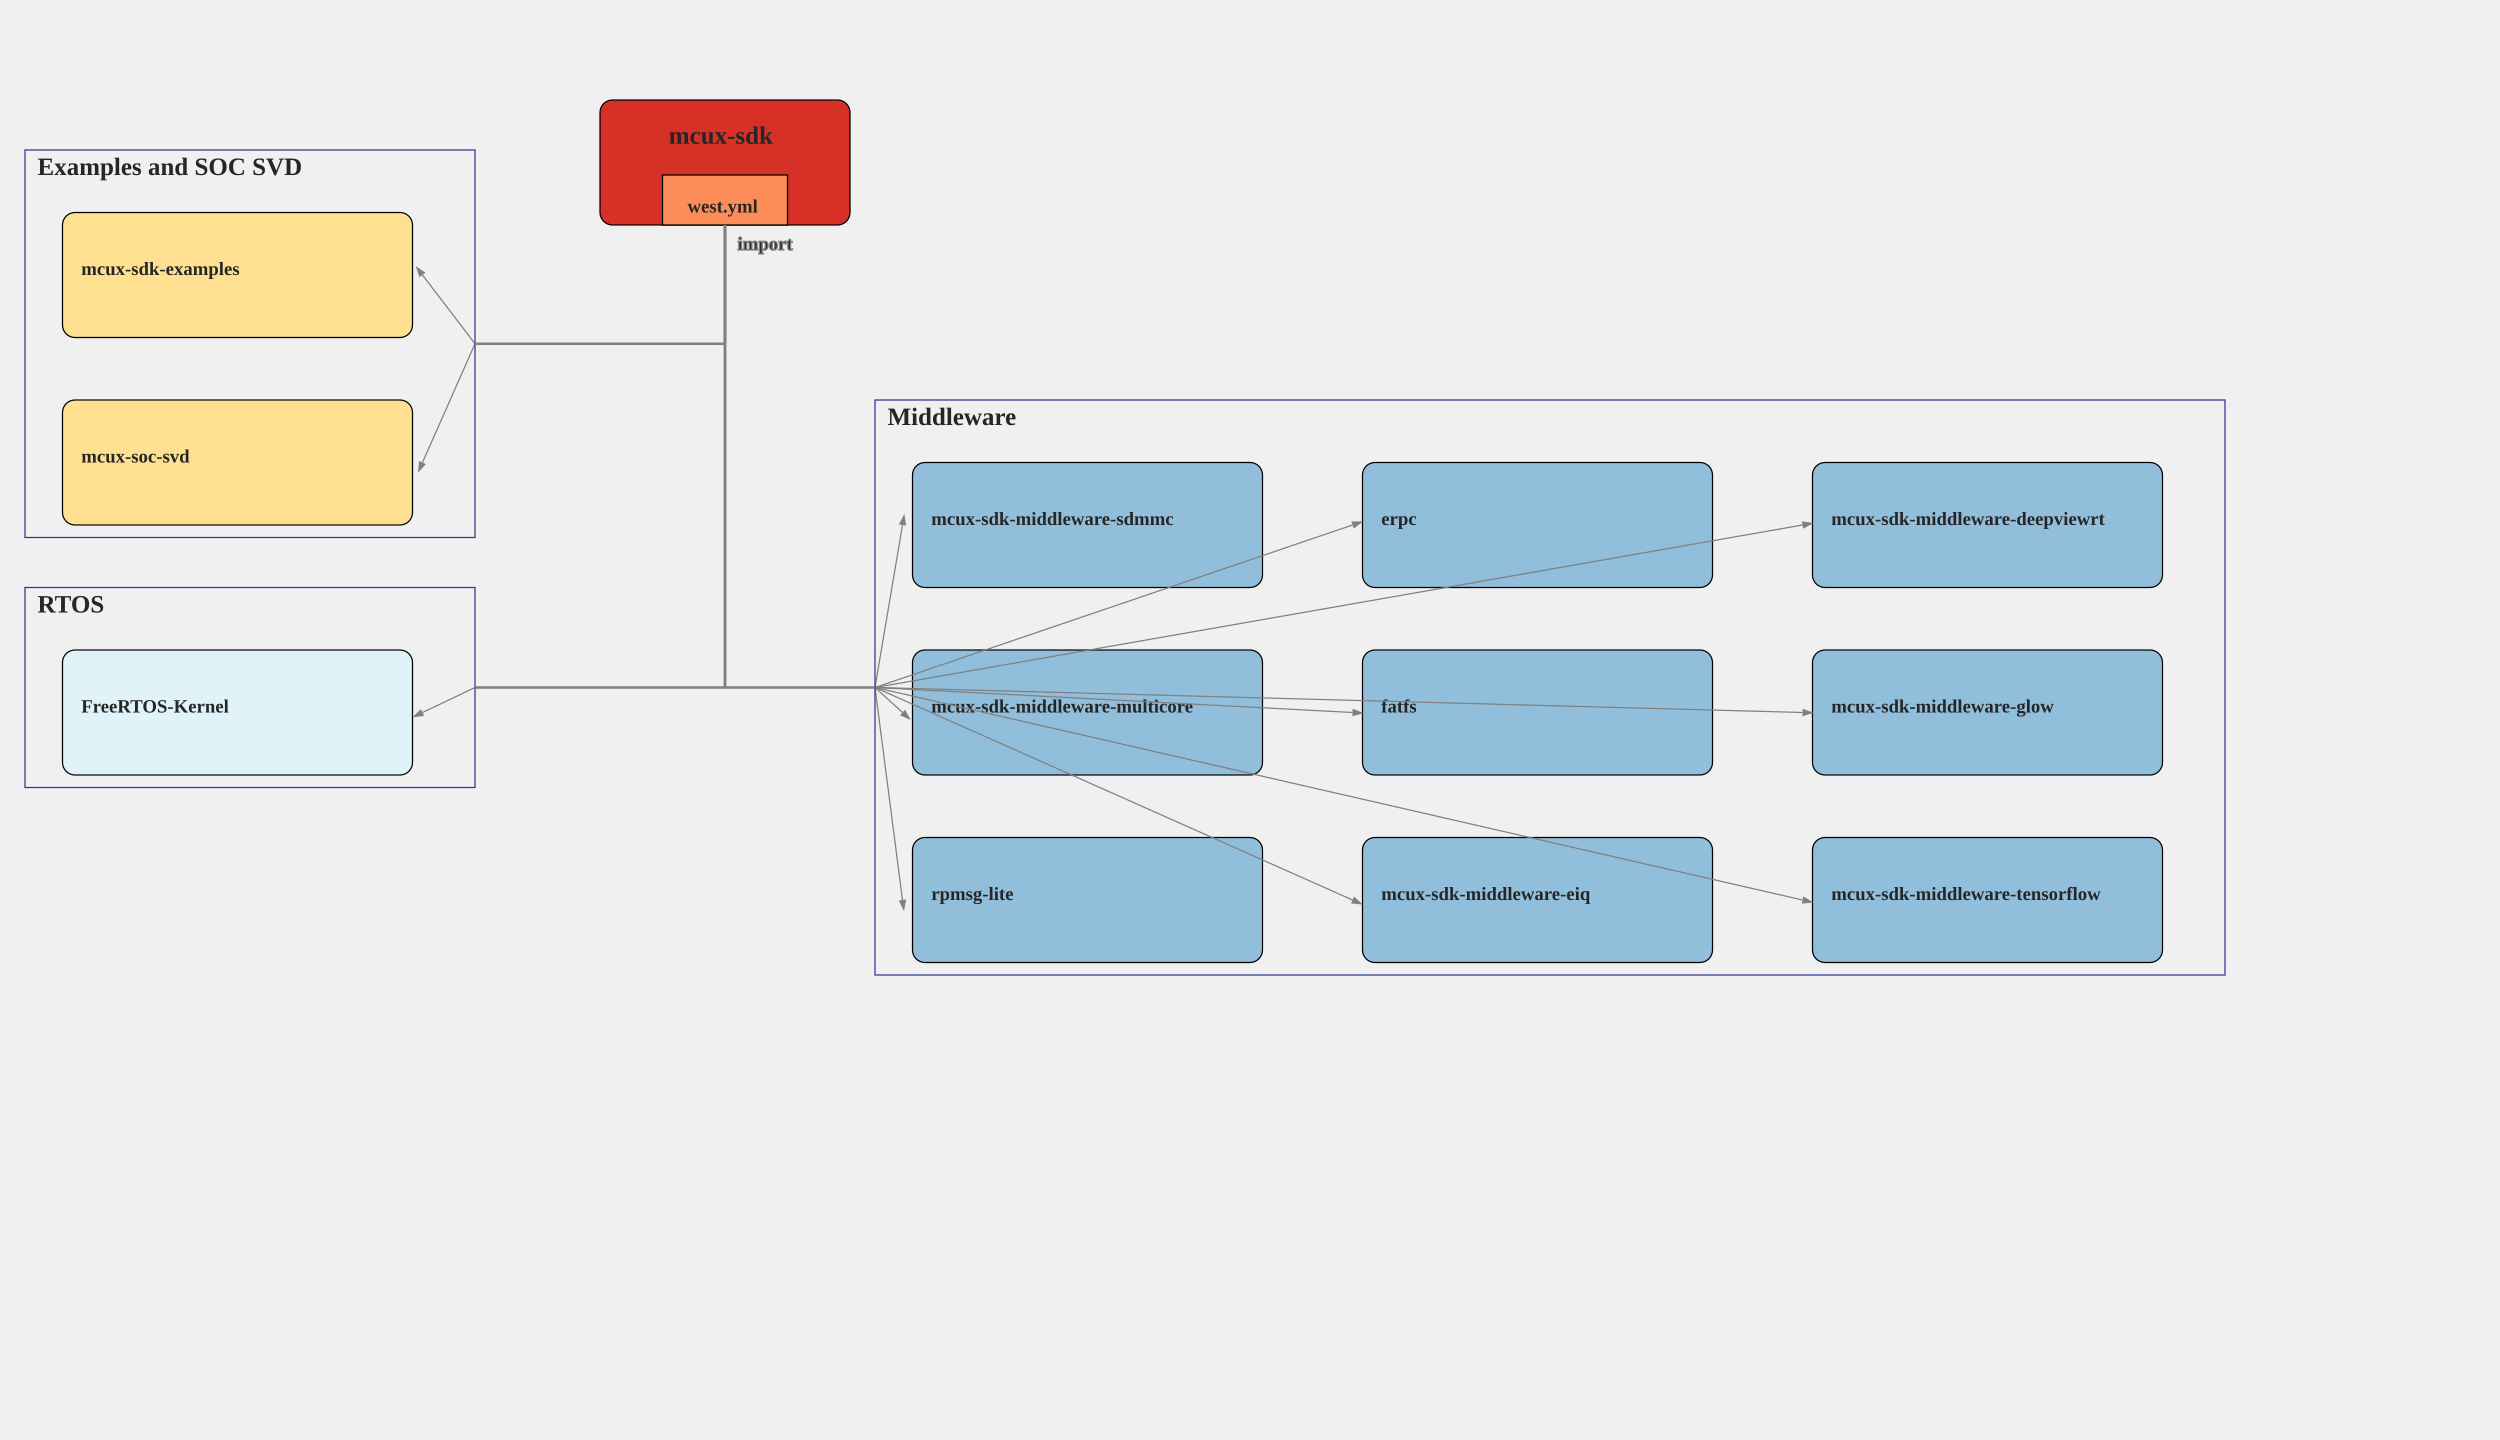
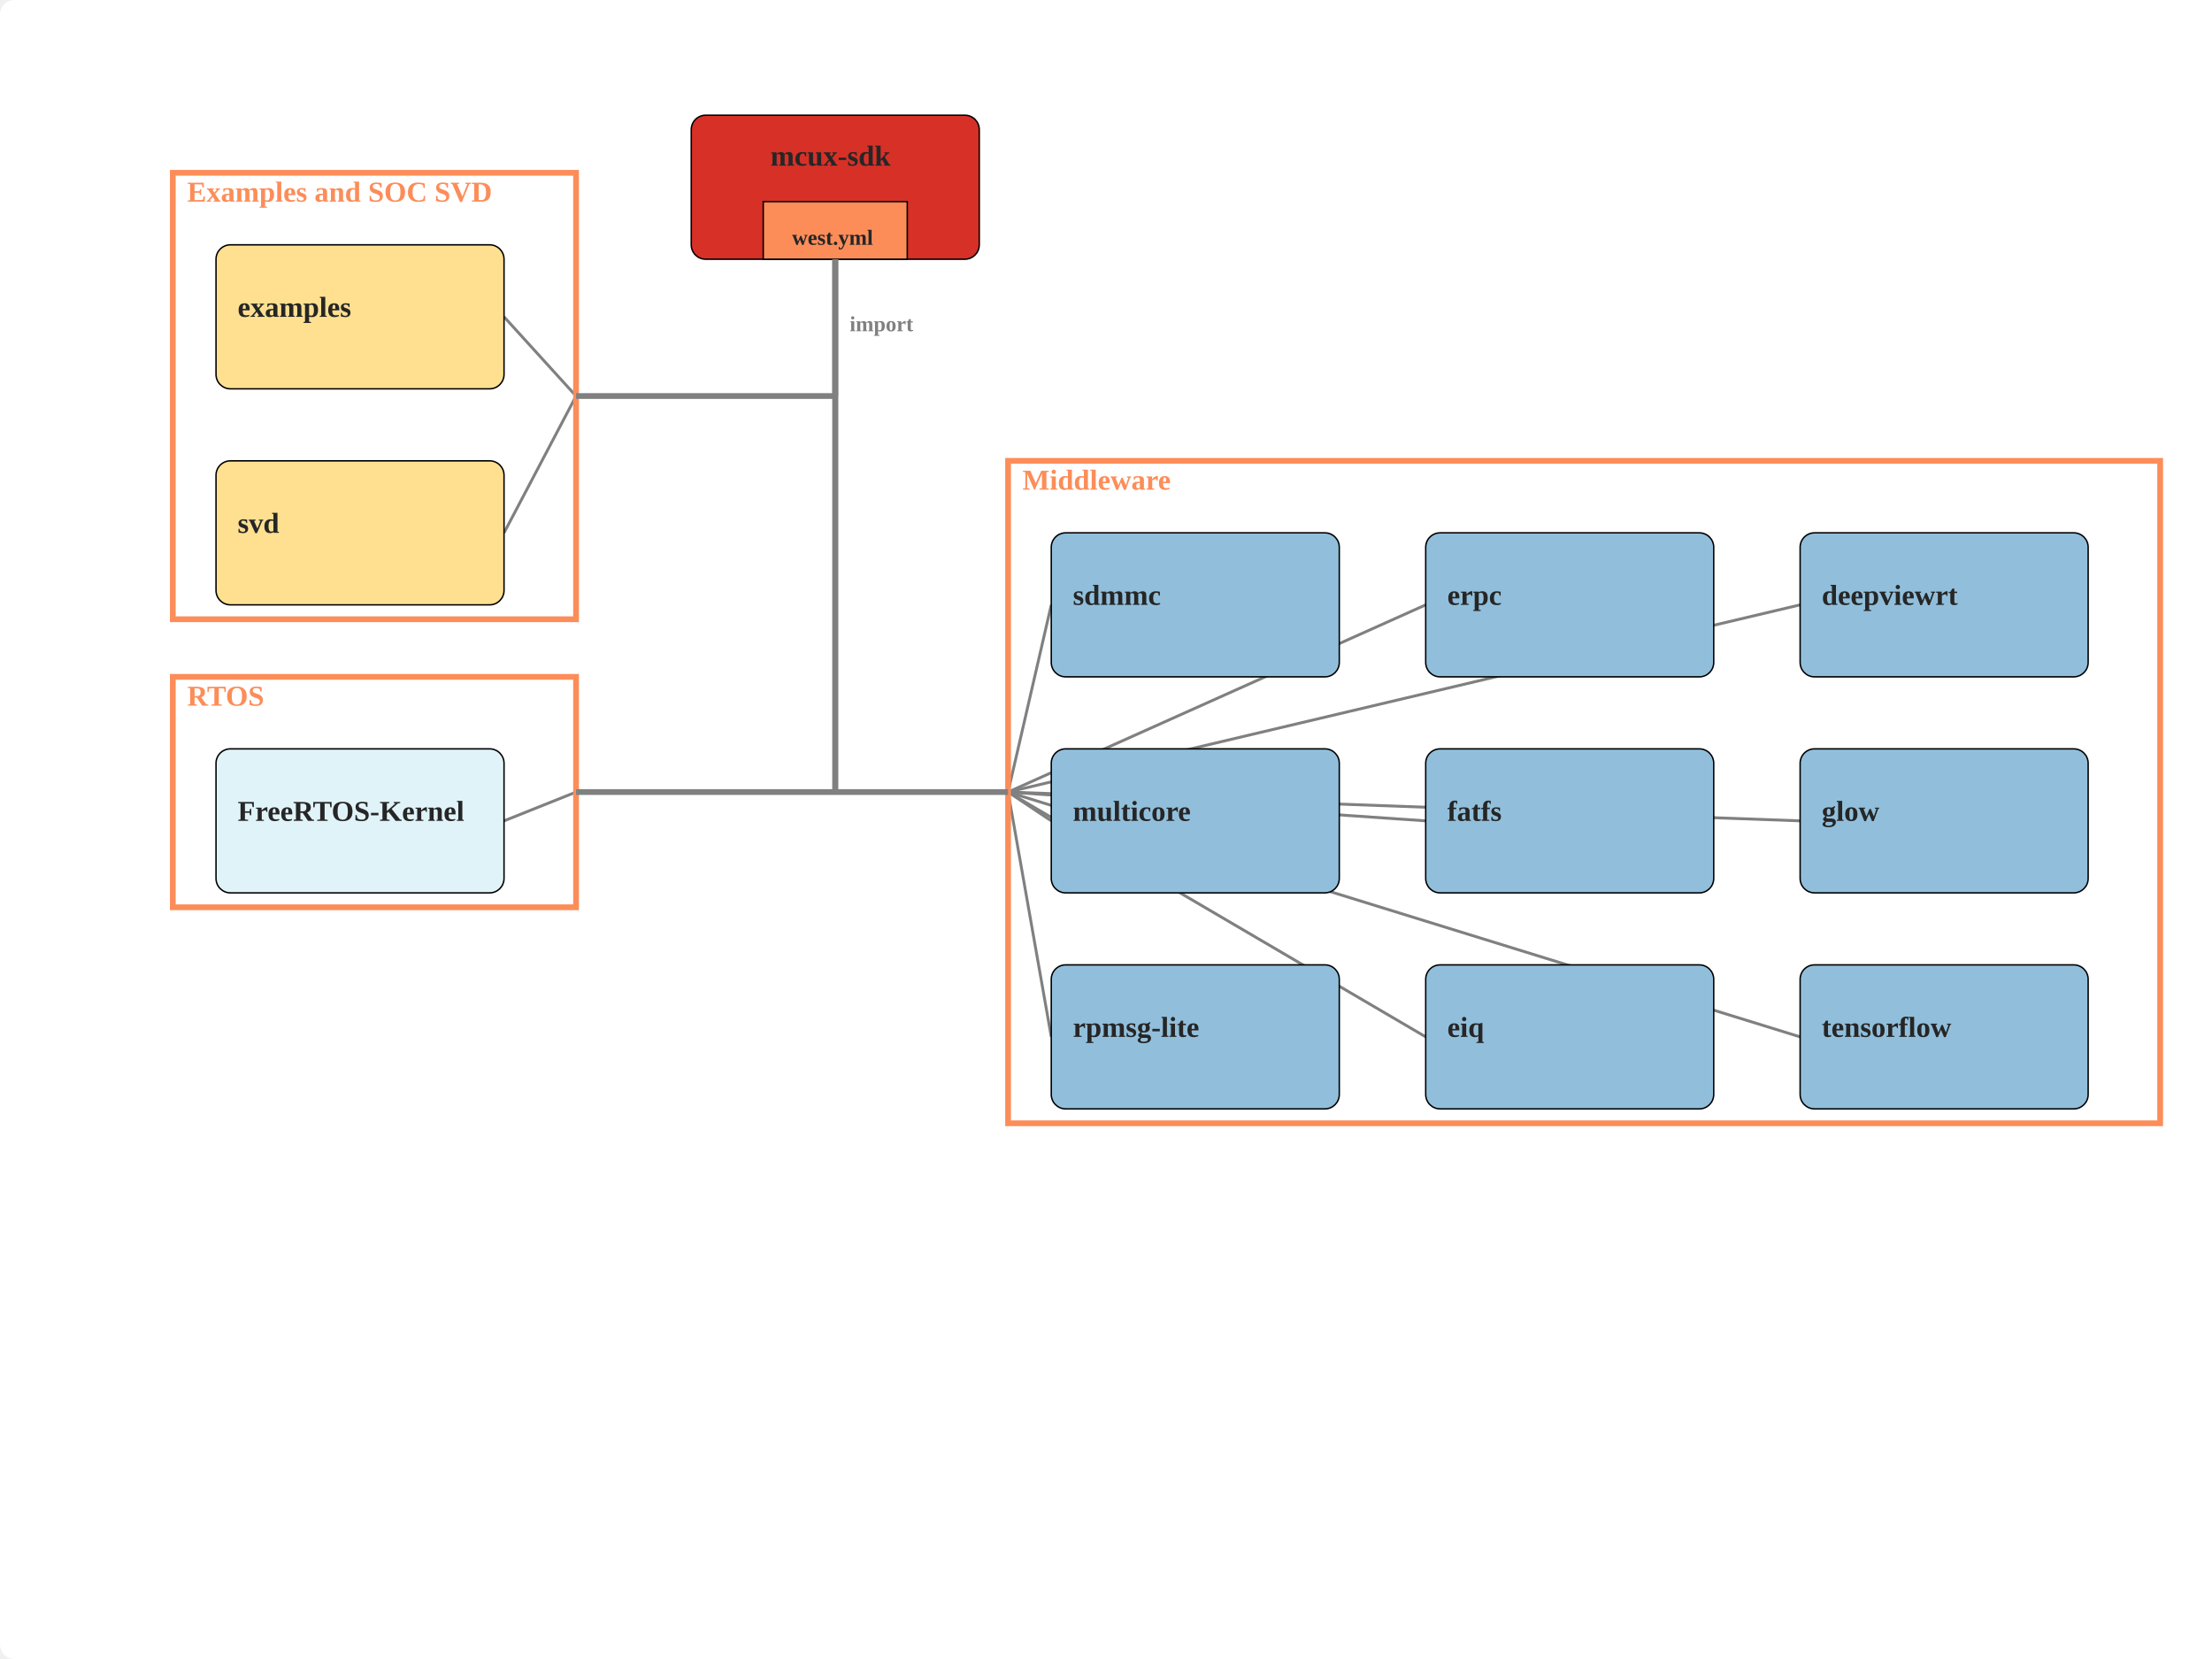
- <svg xmlns="http://www.w3.org/2000/svg" xmlns:xlink="http://www.w3.org/1999/xlink" baseProfile="full" height="1152" version="1.1" width="2000">
+ <svg xmlns="http://www.w3.org/2000/svg" xmlns:xlink="http://www.w3.org/1999/xlink" baseProfile="full" height="1152" version="1.1" width="1536">
  <defs>
    <marker id="arrow" markerHeight="10" markerUnits="strokeWidth" markerWidth="10" orient="auto" refX="0" refY="3">
      <path d="M0,0 L0,6 L9,3 z" fill="grey" />
    </marker>
    <marker id="arrow" markerHeight="10" markerUnits="strokeWidth" markerWidth="10" orient="auto" refX="0" refY="3">
      <path d="M0,0 L0,6 L9,3 z" fill="grey" />
    </marker>
    <marker id="arrow" markerHeight="10" markerUnits="strokeWidth" markerWidth="10" orient="auto" refX="0" refY="3">
      <path d="M0,0 L0,6 L9,3 z" fill="grey" />
    </marker>
  </defs>
+   <rect fill="white" height="1152px" rx="10" ry="10" stroke="none" stroke-width="1" width="2000px" x="0" y="0" />
  <rect fill="rgb(215,48,39)" height="100px" rx="10" ry="10" stroke="black" stroke-width="1" width="200px" x="480" y="80" />
  <text fill="rgb(15%,15%,15%)" font-size="20px" font-weight="bold" stroke="none" x="535" y="115">mcux-sdk</text>
  <rect fill="rgb(252,141,89)" height="40px" stroke="black" stroke-width="1" width="100px" x="530" y="140" />
  <a target="_blank" xlink:href="https://github.com/NXPmicro/mcux-sdk/blob/main/west.yml">
    <text fill="rgb(15%,15%,15%)" font-size="15px" font-weight="bold" stroke="none" x="550" y="170">west.yml</text>
-     <text fill="rgb(15%,15%,15%)" font-size="15px" font-weight="bold" stroke="grey" x="590" y="200">import</text>
+     <text fill="grey" font-size="15px" font-weight="bold" stroke="none" x="590" y="230">import</text>
  </a>
-   <g id="hlines" stroke="grey" stroke-width="2" />
+   <g id="hlines" stroke="grey" stroke-width="2">
+     <line x1="400" x2="350" y1="275" y2="220" />
+     <line x1="400" x2="350" y1="275" y2="370" />
+   </g>
  <a target="_blank" xlink:href="https://github.com/NXPmicro/mcux-sdk-examples/tree/a32cda929f3e77b4aa55d104b000c2e74da7f49a">
-     <rect fill="rgb(254,224,144)" height="100" rx="10" ry="10" stroke="black" stroke-width="1" width="280" x="50" y="170" />
-     <text fill="rgb(15%,15%,15%)" font-size="15px" font-weight="bold" stroke="none" x="65" y="220">mcux-sdk-examples</text>
+     <rect fill="rgb(254,224,144)" height="100" rx="10" ry="10" stroke="black" stroke-width="1" width="200" x="150" y="170" />
+     <text fill="rgb(15%,15%,15%)" font-size="20px" font-weight="bold" stroke="none" x="165" y="220">examples</text>
  </a>
-   <polyline fill="none" marker-end="url(#arrow)" points="380,275 338,220" stroke="grey" stroke-width="1" />
  <a target="_blank" xlink:href="https://github.com/NXPmicro/mcux-soc-svd/tree/4043d9ec3b173a0c45212e5536e0e8352a8634b5">
-     <rect fill="rgb(254,224,144)" height="100" rx="10" ry="10" stroke="black" stroke-width="1" width="280" x="50" y="320" />
-     <text fill="rgb(15%,15%,15%)" font-size="15px" font-weight="bold" stroke="none" x="65" y="370">mcux-soc-svd</text>
+     <rect fill="rgb(254,224,144)" height="100" rx="10" ry="10" stroke="black" stroke-width="1" width="200" x="150" y="320" />
+     <text fill="rgb(15%,15%,15%)" font-size="20px" font-weight="bold" stroke="none" x="165" y="370">svd</text>
  </a>
-   <polyline fill="none" marker-end="url(#arrow)" points="380,275 338,370" stroke="grey" stroke-width="1" />
-   <rect fill="none" height="310px" stroke="rgb(49, 54, 149)" stroke-width="1" width="360px" x="20" y="120" />
-   <text fill="rgb(15%,15%,15%)" font-size="20px" font-weight="bold" stroke="none" x="30" y="140">Examples and SOC SVD</text>
-   <g id="hlines" stroke="grey" stroke-width="2" />
+   <rect fill="none" height="310px" stroke="rgb(252,141,89)" stroke-width="4" width="280px" x="120" y="120" />
+   <text fill="rgb(252,141,89)" font-size="20px" font-weight="bold" stroke="none" x="130" y="140">Examples and SOC SVD</text>
+   <g id="hlines" stroke="grey" stroke-width="2">
+     <line x1="400" x2="350" y1="550" y2="570" />
+   </g>
  <a target="_blank" xlink:href="https://github.com/NXPmicro/FreeRTOS-Kernel/tree/MCUX_2.10.0">
-     <rect fill="rgb(224,243,248)" height="100" rx="10" ry="10" stroke="black" stroke-width="1" width="280" x="50" y="520" />
-     <text fill="rgb(15%,15%,15%)" font-size="15px" font-weight="bold" stroke="none" x="65" y="570">FreeRTOS-Kernel</text>
+     <rect fill="rgb(224,243,248)" height="100" rx="10" ry="10" stroke="black" stroke-width="1" width="200" x="150" y="520" />
+     <text fill="rgb(15%,15%,15%)" font-size="20px" font-weight="bold" stroke="none" x="165" y="570">FreeRTOS-Kernel</text>
  </a>
-   <polyline fill="none" marker-end="url(#arrow)" points="380,550 338,570" stroke="grey" stroke-width="1" />
-   <rect fill="none" height="160px" stroke="rgb(49, 54, 149)" stroke-width="1" width="360px" x="20" y="470" />
-   <text fill="rgb(15%,15%,15%)" font-size="20px" font-weight="bold" stroke="none" x="30" y="490">RTOS</text>
-   <g id="hlines" stroke="grey" stroke-width="2" />
+   <rect fill="none" height="160px" stroke="rgb(252,141,89)" stroke-width="4" width="280px" x="120" y="470" />
+   <text fill="rgb(252,141,89)" font-size="20px" font-weight="bold" stroke="none" x="130" y="490">RTOS</text>
+   <g id="hlines" stroke="grey" stroke-width="2">
+     <line x1="700" x2="730" y1="550" y2="420" />
+     <line x1="700" x2="730" y1="550" y2="570" />
+     <line x1="700" x2="730" y1="550" y2="720" />
+     <line x1="700" x2="990" y1="550" y2="420" />
+     <line x1="700" x2="990" y1="550" y2="570" />
+     <line x1="700" x2="990" y1="550" y2="720" />
+     <line x1="700" x2="1250" y1="550" y2="420" />
+     <line x1="700" x2="1250" y1="550" y2="570" />
+     <line x1="700" x2="1250" y1="550" y2="720" />
+   </g>
  <a target="_blank" xlink:href="https://github.com/NXPmicro/mcux-sdk-middleware-sdmmc/tree/MCUX_2.10.0">
-     <rect fill="rgb(145,191,219)" height="100" rx="10" ry="10" stroke="black" stroke-width="1" width="280" x="730" y="370" />
-     <text fill="rgb(15%,15%,15%)" font-size="15px" font-weight="bold" stroke="none" x="745" y="420">mcux-sdk-middleware-sdmmc</text>
+     <rect fill="rgb(145,191,219)" height="100" rx="10" ry="10" stroke="black" stroke-width="1" width="200" x="730" y="370" />
+     <text fill="rgb(15%,15%,15%)" font-size="20px" font-weight="bold" stroke="none" x="745" y="420">sdmmc</text>
  </a>
-   <polyline fill="none" marker-end="url(#arrow)" points="700,550 722,420" stroke="grey" stroke-width="1" />
  <a target="_blank" xlink:href="https://github.com/NXPmicro/mcux-sdk-middleware-multicore/tree/50d7e6bd2e0501aad2944abe4eaf616fd465fb8e">
-     <rect fill="rgb(145,191,219)" height="100" rx="10" ry="10" stroke="black" stroke-width="1" width="280" x="730" y="520" />
-     <text fill="rgb(15%,15%,15%)" font-size="15px" font-weight="bold" stroke="none" x="745" y="570">mcux-sdk-middleware-multicore</text>
+     <rect fill="rgb(145,191,219)" height="100" rx="10" ry="10" stroke="black" stroke-width="1" width="200" x="730" y="520" />
+     <text fill="rgb(15%,15%,15%)" font-size="20px" font-weight="bold" stroke="none" x="745" y="570">multicore</text>
  </a>
-   <polyline fill="none" marker-end="url(#arrow)" points="700,550 722,570" stroke="grey" stroke-width="1" />
  <a target="_blank" xlink:href="https://github.com/NXPmicro/rpmsg-lite/tree/3933134378690a9c04d533e26516b3388fe4acc3">
-     <rect fill="rgb(145,191,219)" height="100" rx="10" ry="10" stroke="black" stroke-width="1" width="280" x="730" y="670" />
-     <text fill="rgb(15%,15%,15%)" font-size="15px" font-weight="bold" stroke="none" x="745" y="720">rpmsg-lite</text>
+     <rect fill="rgb(145,191,219)" height="100" rx="10" ry="10" stroke="black" stroke-width="1" width="200" x="730" y="670" />
+     <text fill="rgb(15%,15%,15%)" font-size="20px" font-weight="bold" stroke="none" x="745" y="720">rpmsg-lite</text>
  </a>
-   <polyline fill="none" marker-end="url(#arrow)" points="700,550 722,720" stroke="grey" stroke-width="1" />
  <a target="_blank" xlink:href="https://github.com/EmbeddedRPC/erpc/tree/1.8.1">
-     <rect fill="rgb(145,191,219)" height="100" rx="10" ry="10" stroke="black" stroke-width="1" width="280" x="1090" y="370" />
-     <text fill="rgb(15%,15%,15%)" font-size="15px" font-weight="bold" stroke="none" x="1105" y="420">erpc</text>
+     <rect fill="rgb(145,191,219)" height="100" rx="10" ry="10" stroke="black" stroke-width="1" width="200" x="990" y="370" />
+     <text fill="rgb(15%,15%,15%)" font-size="20px" font-weight="bold" stroke="none" x="1005" y="420">erpc</text>
  </a>
-   <polyline fill="none" marker-end="url(#arrow)" points="700,550 1082,420" stroke="grey" stroke-width="1" />
  <a target="_blank" xlink:href="https://github.com/NXPmicro/fatfs/tree/MCUX_2.10.0">
-     <rect fill="rgb(145,191,219)" height="100" rx="10" ry="10" stroke="black" stroke-width="1" width="280" x="1090" y="520" />
-     <text fill="rgb(15%,15%,15%)" font-size="15px" font-weight="bold" stroke="none" x="1105" y="570">fatfs</text>
+     <rect fill="rgb(145,191,219)" height="100" rx="10" ry="10" stroke="black" stroke-width="1" width="200" x="990" y="520" />
+     <text fill="rgb(15%,15%,15%)" font-size="20px" font-weight="bold" stroke="none" x="1005" y="570">fatfs</text>
  </a>
-   <polyline fill="none" marker-end="url(#arrow)" points="700,550 1082,570" stroke="grey" stroke-width="1" />
  <a target="_blank" xlink:href="https://github.com/NXPmicro/mcux-sdk-middleware-eiq/tree/MCUX_2.10.0">
-     <rect fill="rgb(145,191,219)" height="100" rx="10" ry="10" stroke="black" stroke-width="1" width="280" x="1090" y="670" />
-     <text fill="rgb(15%,15%,15%)" font-size="15px" font-weight="bold" stroke="none" x="1105" y="720">mcux-sdk-middleware-eiq</text>
+     <rect fill="rgb(145,191,219)" height="100" rx="10" ry="10" stroke="black" stroke-width="1" width="200" x="990" y="670" />
+     <text fill="rgb(15%,15%,15%)" font-size="20px" font-weight="bold" stroke="none" x="1005" y="720">eiq</text>
  </a>
-   <polyline fill="none" marker-end="url(#arrow)" points="700,550 1082,720" stroke="grey" stroke-width="1" />
  <a target="_blank" xlink:href="https://github.com/NXPmicro/mcux-sdk-middleware-deepviewrt/tree/MCUX_2.10.0">
-     <rect fill="rgb(145,191,219)" height="100" rx="10" ry="10" stroke="black" stroke-width="1" width="280" x="1450" y="370" />
-     <text fill="rgb(15%,15%,15%)" font-size="15px" font-weight="bold" stroke="none" x="1465" y="420">mcux-sdk-middleware-deepviewrt</text>
+     <rect fill="rgb(145,191,219)" height="100" rx="10" ry="10" stroke="black" stroke-width="1" width="200" x="1250" y="370" />
+     <text fill="rgb(15%,15%,15%)" font-size="20px" font-weight="bold" stroke="none" x="1265" y="420">deepviewrt</text>
  </a>
-   <polyline fill="none" marker-end="url(#arrow)" points="700,550 1442,420" stroke="grey" stroke-width="1" />
  <a target="_blank" xlink:href="https://github.com/NXPmicro/mcux-sdk-middleware-glow/tree/MCUX_2.10.0">
-     <rect fill="rgb(145,191,219)" height="100" rx="10" ry="10" stroke="black" stroke-width="1" width="280" x="1450" y="520" />
-     <text fill="rgb(15%,15%,15%)" font-size="15px" font-weight="bold" stroke="none" x="1465" y="570">mcux-sdk-middleware-glow</text>
+     <rect fill="rgb(145,191,219)" height="100" rx="10" ry="10" stroke="black" stroke-width="1" width="200" x="1250" y="520" />
+     <text fill="rgb(15%,15%,15%)" font-size="20px" font-weight="bold" stroke="none" x="1265" y="570">glow</text>
  </a>
-   <polyline fill="none" marker-end="url(#arrow)" points="700,550 1442,570" stroke="grey" stroke-width="1" />
  <a target="_blank" xlink:href="https://github.com/NXPmicro/mcux-sdk-middleware-tensorflow/tree/MCUX_2.10.0">
-     <rect fill="rgb(145,191,219)" height="100" rx="10" ry="10" stroke="black" stroke-width="1" width="280" x="1450" y="670" />
-     <text fill="rgb(15%,15%,15%)" font-size="15px" font-weight="bold" stroke="none" x="1465" y="720">mcux-sdk-middleware-tensorflow</text>
+     <rect fill="rgb(145,191,219)" height="100" rx="10" ry="10" stroke="black" stroke-width="1" width="200" x="1250" y="670" />
+     <text fill="rgb(15%,15%,15%)" font-size="20px" font-weight="bold" stroke="none" x="1265" y="720">tensorflow</text>
  </a>
-   <polyline fill="none" marker-end="url(#arrow)" points="700,550 1442,720" stroke="grey" stroke-width="1" />
-   <rect fill="none" height="460px" stroke="rgb(49, 54, 149)" stroke-width="1" width="1080px" x="700" y="320" />
-   <text fill="rgb(15%,15%,15%)" font-size="20px" font-weight="bold" stroke="none" x="710" y="340">Middleware</text>
-   <g id="hlines" stroke="grey" stroke-width="2">
-     <line x1="380" x2="580" y1="275" y2="275" />
-     <line x1="380" x2="580" y1="550" y2="550" />
+   <rect fill="none" height="460px" stroke="rgb(252,141,89)" stroke-width="4" width="800px" x="700" y="320" />
+   <text fill="rgb(252,141,89)" font-size="20px" font-weight="bold" stroke="none" x="710" y="340">Middleware</text>
+   <g id="hlines" stroke="grey" stroke-width="4">
+     <line x1="400" x2="580" y1="275" y2="275" />
+     <line x1="400" x2="580" y1="550" y2="550" />
    <line x1="700" x2="580" y1="550" y2="550" />
  </g>
-   <g id="vlines" stroke="grey" stroke-width="2">
+   <g id="vlines" stroke="grey" stroke-width="4">
    <line x1="580" x2="580" y1="180" y2="275" />
    <line x1="580" x2="580" y1="180" y2="550" />
    <line x1="580" x2="580" y1="180" y2="550" />
  </g>
</svg>
